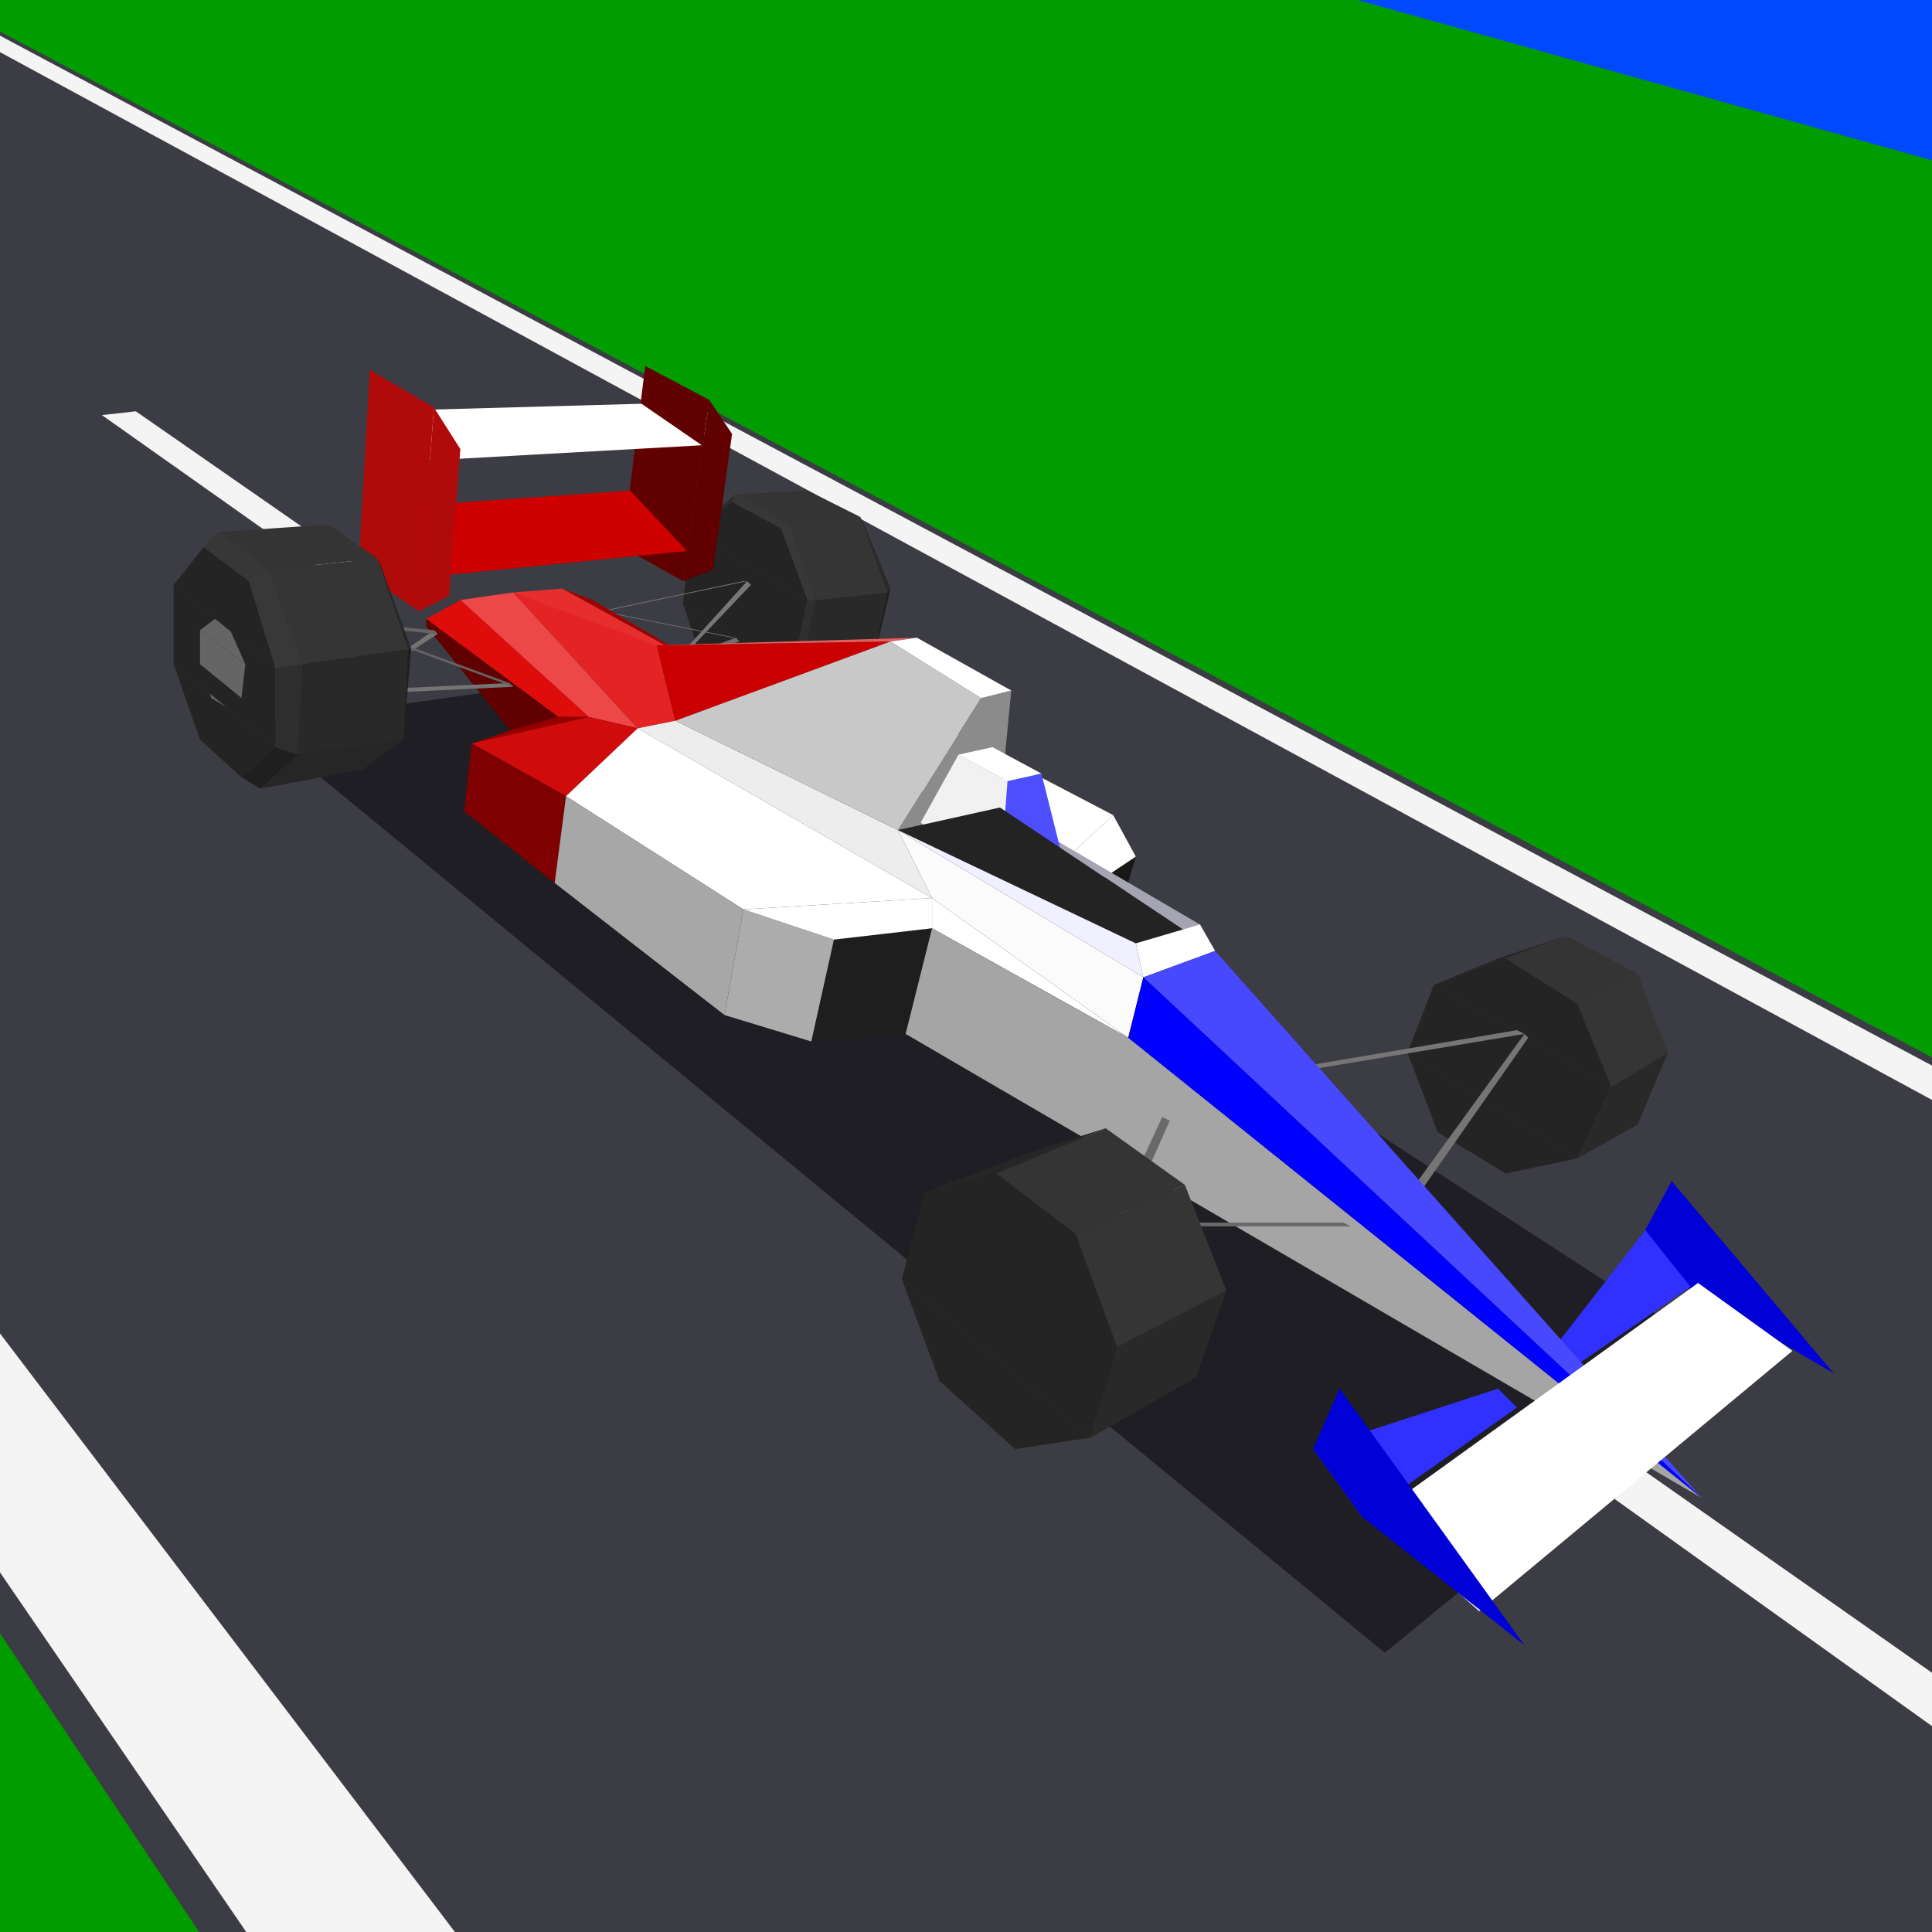
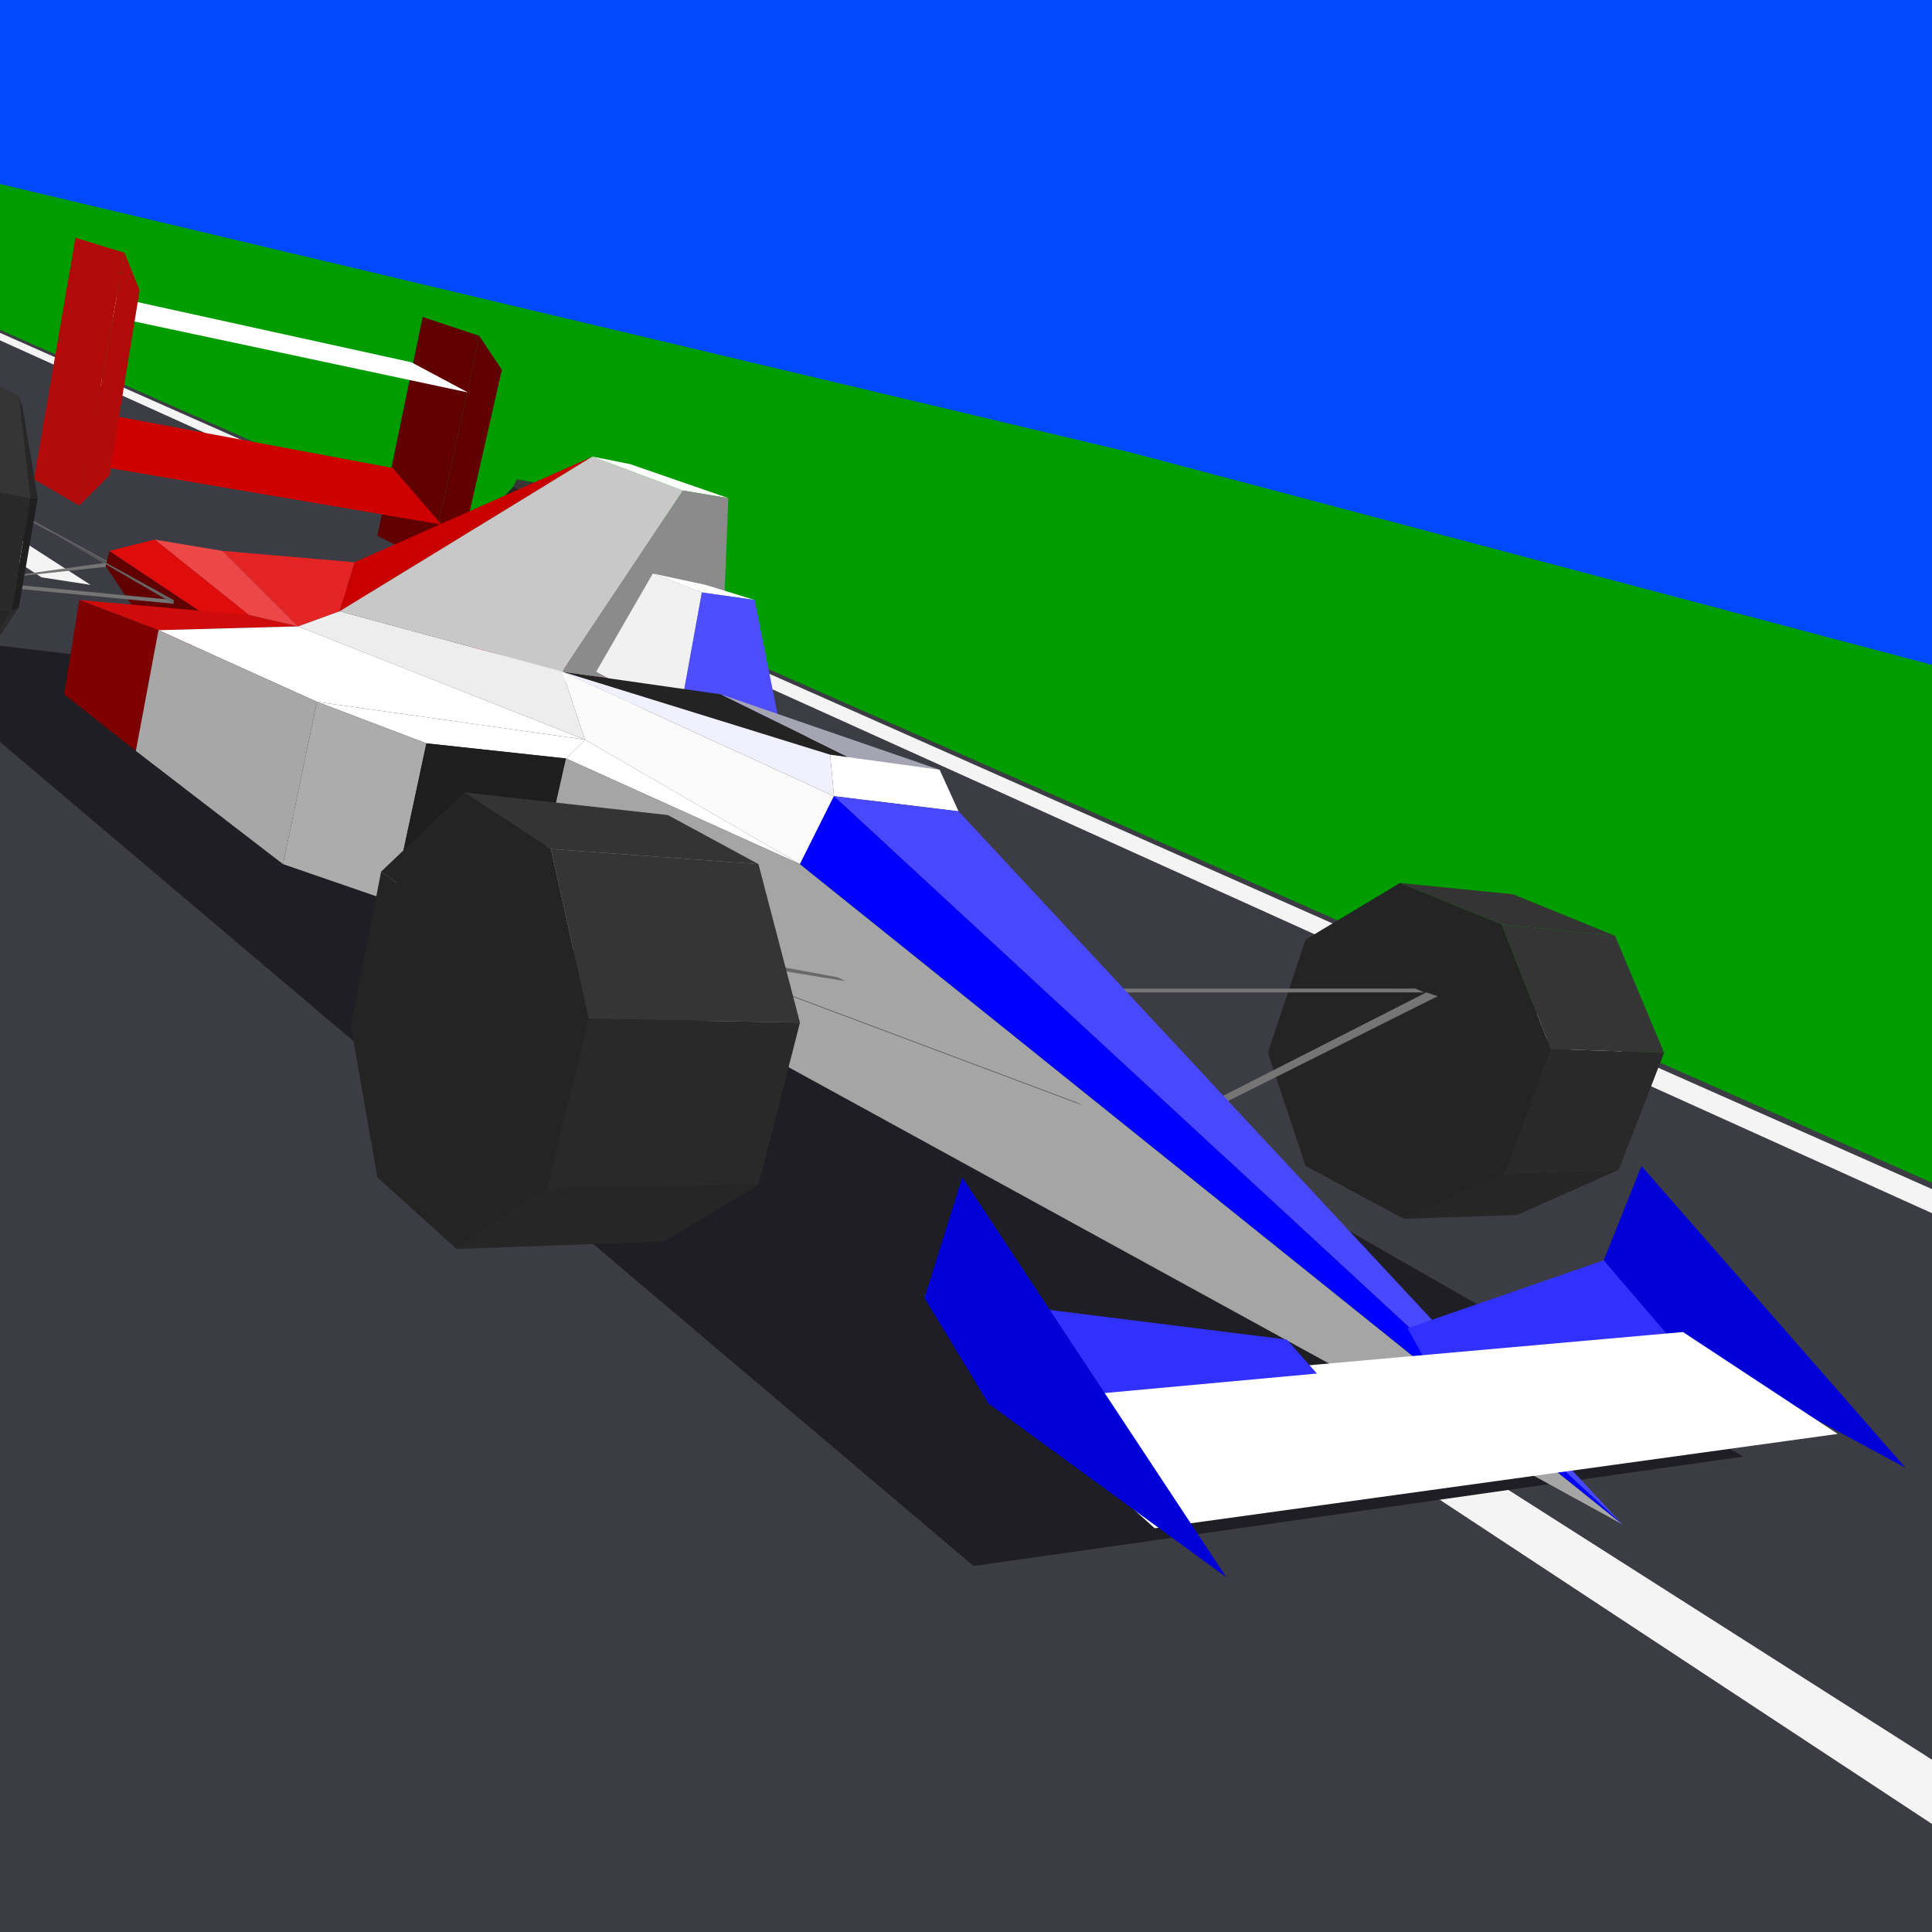
<svg xmlns="http://www.w3.org/2000/svg" viewBox="0 0 512 512">
  <rect x="0" y="0" width="512" height="512" fill="#0049FF" />
-   <polygon points="263,-27 -51703,-10924 22850,7664 1399,290" fill="#009C00" />
-   <polygon points="-285,-143 -400,-167 1227,2273 6952,3700" fill="#3C3C44" />
-   <polygon points="-286,-143 -291,-144 6666,3629 6899,3687" fill="#F4F4F4" />
-   <polygon points="-394,-165 -399,-166 1280,2286 1513,2344" fill="#F4F4F4" />
-   <polygon points="-338,-154 -341,-154 -339,-153 -336,-152" fill="#F4F4F4" />
-   <polygon points="-334,-150 -337,-151 -334,-149 -331,-148" fill="#F4F4F4" />
-   <polygon points="-328,-146 -331,-147 -329,-145 -325,-144" fill="#F4F4F4" />
-   <polygon points="-322,-142 -326,-143 -323,-141 -319,-140" fill="#F4F4F4" />
-   <polygon points="-316,-138 -319,-138 -316,-136 -312,-135" fill="#F4F4F4" />
-   <polygon points="-308,-132 -312,-133 -308,-130 -304,-130" fill="#F4F4F4" />
-   <polygon points="-300,-127 -304,-127 -299,-124 -295,-123" fill="#F4F4F4" />
-   <polygon points="-290,-120 -294,-121 -289,-117 -285,-116" fill="#F4F4F4" />
-   <polygon points="-279,-112 -284,-113 -278,-109 -273,-108" fill="#F4F4F4" />
-   <polygon points="-267,-103 -271,-104 -264,-99 -259,-98" fill="#F4F4F4" />
-   <polygon points="-252,-93 -257,-94 -249,-88 -243,-87" fill="#F4F4F4" />
-   <polygon points="-234,-80 -240,-81 -230,-74 -224,-73" fill="#F4F4F4" />
-   <polygon points="-213,-65 -219,-66 -206,-57 -200,-57" fill="#F4F4F4" />
-   <polygon points="-186,-47 -193,-48 -177,-37 -170,-36" fill="#F4F4F4" />
-   <polygon points="-153,-23 -160,-24 -140,-10 -132,-9" fill="#F4F4F4" />
-   <polygon points="-109,7 -117,7 -90,26 -82,27" fill="#F4F4F4" />
-   <polygon points="-49,49 -58,49 -20,76 -11,76" fill="#F4F4F4" />
-   <polygon points="36,109 27,110 85,151 95,150" fill="#F4F4F4" />
-   <polygon points="170,203 160,205 260,277 270,273" fill="#F4F4F4" />
-   <polygon points="409,371 401,378 612,529 617,517" fill="#F4F4F4" />
-   <polygon points="959,756 964,782 1674,1290 1627,1226" fill="#F4F4F4" />
-   <polygon points="3525,2557 3836,2840 4015,2968 4164,3005" fill="#F4F4F4" />
-   <polygon points="175,177 68,192 367,438 460,362" fill="#1E1E24" />
-   <polygon points="201,187 199,185 187,178 188,178" fill="#262626" />
-   <polygon points="201,187 219,184 231,176 212,179" fill="#262626" />
-   <polygon points="199,185 210,178 181,160 187,178" fill="#242424" />
-   <polygon points="232,173 236,156 235,157 231,176" fill="#202020" />
-   <polygon points="228,137 235,157 236,156 229,139" fill="#2A2A2A" />
-   <polygon points="183,141 194,133 195,131 184,140" fill="#2C2C2C" />
-   <polygon points="181,160 210,178 214,159 183,141" fill="#242424" />
-   <polygon points="201,187 212,179 210,178 199,185" fill="#212121" />
-   <polygon points="195,169 194,169 159,162 160,162" fill="#6D6D6D" />
-   <polygon points="228,137 214,130 195,131 209,139" fill="#343434" />
-   <polygon points="231,176 235,157 216,159 212,179" fill="#292929" />
-   <polygon points="198,154 197,154 159,162 160,162" fill="#777777" />
-   <polygon points="207,140 194,133 183,141 214,159" fill="#242424" />
-   <polygon points="216,159 235,157 228,137 209,139" fill="#353535" />
-   <polygon points="196,170 195,169 179,175 180,175" fill="#6D6D6D" />
-   <polygon points="195,131 194,133 207,140 209,139" fill="#373737" />
-   <polygon points="216,159 214,159 210,178 212,179" fill="#2F2F2F" />
-   <polygon points="199,155 198,154 179,175 180,175" fill="#777777" />
-   <polygon points="209,139 207,140 214,159 216,159" fill="#383838" />
-   <polygon points="165,145 181,154 188,106 171,97" fill="#610000" />
-   <polygon points="196,182 157,159 149,156 198,183" fill="#9F0000" />
-   <polygon points="188,106 181,154 189,151 194,115" fill="#610000" />
-   <polygon points="224,181 205,182 196,182 198,183" fill="#8F0000" />
-   <polygon points="202,187 198,183 149,156 136,157" fill="#E62E2E" />
-   <polygon points="182,146 167,130 96,135 112,153" fill="#CF0000" />
-   <polygon points="198,183 202,187 249,192 224,181" fill="#CB0B0B" />
-   <polygon points="186,118 170,107 98,109 114,122" fill="#FFFFFF" />
-   <polygon points="122,159 156,190 169,193 136,157" fill="#EE4747" />
-   <polygon points="113,166 146,207 148,190 113,164" fill="#600000" />
-   <polygon points="116,168 115,167 92,183 93,183" fill="#747474" />
-   <polygon points="122,159 113,164 148,190 156,190" fill="#DF0C0C" />
-   <polygon points="116,168 115,167 93,165 94,166" fill="#656565" />
-   <polygon points="174,171 136,157 169,193 179,191" fill="#E42424" />
-   <polygon points="136,182 135,181 93,183 94,184" fill="#747474" />
-   <polygon points="136,182 135,181 94,166 95,167" fill="#646464" />
-   <polygon points="202,187 281,229 295,216 249,192" fill="#FFFFFF" />
-   <polygon points="111,162 115,108 98,98 95,151" fill="#B00A0A" />
-   <polygon points="111,162 119,158 122,119 115,108" fill="#B00A0A" />
-   <polygon points="156,190 148,190 137,193 125,197" fill="#940000" />
-   <polygon points="107,196 79,200 69,209 96,204" fill="#262626" />
-   <polygon points="179,191 236,170 174,171" fill="#CA0000" />
-   <polygon points="46,176 53,196 64,206 73,198" fill="#242424" />
-   <polygon points="107,196 107,194 109,172 108,172" fill="#1F1F1F" />
-   <polygon points="301,227 292,233 285,259 294,251" fill="#181818" />
-   <polygon points="169,193 156,190 125,197 150,211" fill="#D00B0B" />
-   <polygon points="64,185 53,176 56,185 61,188" fill="#656565" />
-   <polygon points="295,216 281,229 292,233 301,227" fill="#FFFFFF" />
-   <polygon points="108,172 109,172 101,150 100,148" fill="#272727" />
-   <polygon points="79,200 73,198 64,206 69,209" fill="#1F1F1F" />
-   <polygon points="46,155 46,176 73,198 73,177" fill="#242424" />
-   <polygon points="65,176 53,167 53,176 64,185" fill="#656565" />
-   <polygon points="100,148 87,139 58,141 71,151" fill="#343434" />
-   <polygon points="108,172 80,176 79,200 107,196" fill="#292929" />
-   <polygon points="174,171 236,170 243,169" fill="#E45D5D" />
-   <polygon points="57,164 53,167 65,176 61,167" fill="#656565" />
-   <polygon points="150,211 125,197 123,215 147,234" fill="#7F0000" />
-   <polygon points="100,148 71,151 80,176 108,172" fill="#353535" />
-   <polygon points="46,155 73,177 66,154 54,145" fill="#242424" />
-   <polygon points="169,193 247,238 238,220 179,191" fill="#EDEDED" />
-   <polygon points="54,145 66,154 71,151 58,141" fill="#373737" />
-   <polygon points="80,176 73,177 73,198 79,200" fill="#2E2E2E" />
-   <polygon points="399,254 415,248 397,254 380,261" fill="#262626" />
-   <polygon points="80,176 71,151 66,154 73,177" fill="#383838" />
-   <polygon points="381,300 399,311 418,307 373,279" fill="#242424" />
-   <polygon points="330,263 292,233 281,229" fill="#FDFDFD" />
-   <polygon points="238,220 260,185 236,170 179,191" fill="#C8C8C8" />
-   <polygon points="197,241 247,238 169,193 150,211" fill="#FFFFFF" />
-   <polygon points="373,279 418,307 427,288 380,261" fill="#242424" />
-   <polygon points="418,266 434,258 415,248 399,254" fill="#343434" />
-   <polygon points="238,220 265,214 268,183 260,185" fill="#8B8B8B" />
-   <polygon points="418,307 434,298 442,279 427,288" fill="#292929" />
-   <polygon points="260,185 268,183 243,169 236,170" fill="#FFFFFF" />
-   <polygon points="150,211 147,234 192,269 197,241" fill="#A7A7A7" />
-   <polygon points="418,266 427,288 442,279 434,258" fill="#353535" />
-   <polygon points="276,205 263,198 254,200 267,207" fill="#FFFFFF" />
-   <polygon points="380,261 427,288 418,266 399,254" fill="#242424" />
-   <polygon points="318,245 322,252 265,214" fill="#A4A4B3" />
-   <polygon points="267,207 254,200 244,218 265,233" fill="#F1F1F1" />
-   <polygon points="267,207 265,233 282,229 276,205" fill="#4E4EFF" />
-   <polygon points="404,274 402,273 337,284 338,285" fill="#767676" />
-   <polygon points="322,252 265,214 238,220 303,259" fill="#232323" />
-   <polygon points="221,249 215,276 240,274 247,246" fill="#1E1E1E" />
-   <polygon points="192,269 215,276 221,249 197,241" fill="#ACACAC" />
-   <polygon points="221,249 247,246 247,238 197,241" fill="#FFFFFF" />
-   <polygon points="405,275 404,274 375,314 377,315" fill="#757575" />
-   <polygon points="238,220 247,238 299,275 303,259" fill="#FBFBFB" />
-   <polygon points="299,275 247,238 247,246" fill="#FFFFFF" />
-   <polygon points="238,220 303,259 301,250" fill="#F0F0FF" />
-   <polygon points="303,259 322,252 318,245 301,250" fill="#FFFFFF" />
-   <polygon points="447,341 436,326 443,313 486,364" fill="#0000D7" />
-   <polygon points="299,275 247,246 240,274 451,397" fill="#A5A5A5" />
-   <polygon points="448,341 436,326 412,357 416,363" fill="#3131FF" />
-   <polygon points="451,397 322,252 303,259" fill="#4848FF" />
-   <polygon points="451,397 303,259 299,275" fill="#0000FF" />
-   <polygon points="310,297 308,296 296,322 298,324" fill="#696969" />
-   <polygon points="475,358 450,340 364,402 392,427" fill="#FFFFFF" />
-   <polygon points="358,325 356,324 298,324 300,325" fill="#696969" />
-   <polygon points="402,373 397,368 348,384 361,402" fill="#3131FF" />
-   <polygon points="264,311 293,299 274,305 245,316" fill="#262626" />
-   <polygon points="249,366 269,384 289,381 239,339" fill="#242424" />
-   <polygon points="296,357 245,316 239,339 289,381" fill="#242424" />
-   <polygon points="285,327 314,314 293,299 264,311" fill="#343434" />
-   <polygon points="348,384 361,402 404,436 355,368" fill="#0000D7" />
-   <polygon points="296,357 289,381 317,365 325,342" fill="#292929" />
-   <polygon points="325,342 314,314 285,327 296,357" fill="#353535" />
-   <polygon points="264,311 245,316 296,357 285,327" fill="#242424" />
+   <polygon points="300,120 -3195,-710 -55589,-12861 35643,9885 2850,796" fill="#009C00" />
+   <polygon points="-189,4 -270,-15 -453,886 4743,2181" fill="#3C3C44" />
+   <polygon points="-190,4 -193,3 4484,2116 4695,2169" fill="#F4F4F4" />
+   <polygon points="-265,-14 -269,-15 -404,898 -193,950" fill="#F4F4F4" />
+   <polygon points="-227,-5 -229,-6 -228,-5 -226,-4" fill="#F4F4F4" />
+   <polygon points="-225,-4 -227,-4 -226,-4 -224,-3" fill="#F4F4F4" />
+   <polygon points="-223,-2 -225,-3 -224,-2 -221,-1" fill="#F4F4F4" />
+   <polygon points="-220,-1 -222,-1 -221,-0 -219,0" fill="#F4F4F4" />
+   <polygon points="-217,1 -220,1 -218,2 -216,2" fill="#F4F4F4" />
+   <polygon points="-214,3 -217,3 -215,4 -212,4" fill="#F4F4F4" />
+   <polygon points="-210,6 -213,5 -211,6 -208,7" fill="#F4F4F4" />
+   <polygon points="-206,8 -209,8 -207,9 -204,10" fill="#F4F4F4" />
+   <polygon points="-201,11 -204,11 -202,12 -198,13" fill="#F4F4F4" />
+   <polygon points="-195,15 -199,14 -196,16 -192,17" fill="#F4F4F4" />
+   <polygon points="-188,20 -192,19 -188,21 -184,22" fill="#F4F4F4" />
+   <polygon points="-180,25 -184,24 -180,27 -175,28" fill="#F4F4F4" />
+   <polygon points="-169,32 -174,31 -168,35 -163,36" fill="#F4F4F4" />
+   <polygon points="-156,40 -162,39 -154,44 -148,45" fill="#F4F4F4" />
+   <polygon points="-138,51 -145,50 -134,57 -127,58" fill="#F4F4F4" />
+   <polygon points="-114,67 -121,65 -106,76 -98,77" fill="#F4F4F4" />
+   <polygon points="-78,90 -87,88 -63,104 -53,106" fill="#F4F4F4" />
+   <polygon points="-21,126 -32,125 11,153 24,155" fill="#F4F4F4" />
+   <polygon points="88,196 73,194 171,259 188,259" fill="#F4F4F4" />
+   <polygon points="367,374 349,376 768,652 780,637" fill="#F4F4F4" />
+   <polygon points="109,184 -35,167 258,415 462,386" fill="#1E1E24" />
+   <polygon points="162,197 166,194 178,183 176,185" fill="#2C2C2C" />
+   <polygon points="136,194 135,192 123,186 124,188" fill="#262626" />
+   <polygon points="135,192 147,180 119,165 123,186" fill="#242424" />
+   <polygon points="176,137 163,132 137,127 150,132" fill="#343434" />
+   <polygon points="119,165 147,180 153,155 124,142" fill="#242424" />
+   <polygon points="132,173 131,173 88,158 89,158" fill="#6D6D6D" />
+   <polygon points="176,137 182,159 184,161 179,141" fill="#2A2A2A" />
+   <polygon points="136,194 162,197 176,185 150,181" fill="#262626" />
+   <polygon points="178,183 184,161 182,159 176,185" fill="#202020" />
+   <polygon points="137,154 136,153 88,158 89,158" fill="#777777" />
+   <polygon points="148,134 136,129 124,142 153,155" fill="#242424" />
+   <polygon points="137,127 136,129 148,134 150,132" fill="#373737" />
+   <polygon points="100,142 114,149 127,89 112,84" fill="#610000" />
+   <polygon points="136,194 150,181 147,180 135,192" fill="#212121" />
+   <polygon points="156,155 182,159 176,137 150,132" fill="#353535" />
+   <polygon points="176,185 182,159 156,155 150,181" fill="#292929" />
+   <polygon points="133,174 132,173 106,168 107,168" fill="#6D6D6D" />
+   <polygon points="138,154 137,154 106,168 107,168" fill="#777777" />
+   <polygon points="150,132 148,134 153,155 156,155" fill="#383838" />
+   <polygon points="156,155 153,155 147,180 150,181" fill="#2F2F2F" />
+   <polygon points="127,89 114,149 123,142 133,98" fill="#610000" />
+   <polygon points="117,139 104,124 13,107 23,123" fill="#CF0000" />
+   <polygon points="124,104 109,96 18,76 30,84" fill="#FFFFFF" />
+   <polygon points="126,172 124,171 77,148 59,146" fill="#E62E2E" />
+   <polygon points="30,150 29,149 -7,154 -7,154" fill="#747474" />
+   <polygon points="30,150 29,149 -4,131 -3,132" fill="#656565" />
+   <polygon points="21,134 33,67 20,63 9,127" fill="#B00A0A" />
+   <polygon points="41,143 66,163 79,166 59,146" fill="#EE4747" />
+   <polygon points="28,150 52,186 56,164 29,146" fill="#600000" />
+   <polygon points="41,143 29,146 56,164 66,163" fill="#DF0C0C" />
+   <polygon points="124,171 126,172 187,186 161,178" fill="#CB0B0B" />
+   <polygon points="46,160 46,159 -6,154 -6,155" fill="#747474" />
+   <polygon points="46,160 46,159 -3,132 -2,132" fill="#646464" />
+   <polygon points="94,149 59,146 79,166 90,162" fill="#E42424" />
+   <polygon points="21,134 29,126 37,77 33,67" fill="#B00A0A" />
+   <polygon points="-7,178 -5,176 5,161 3,162" fill="#2C2C2C" />
+   <polygon points="-59,139 -57,162 -50,169 -42,154" fill="#242424" />
+   <polygon points="5,105 -5,100 -41,94 -33,99" fill="#343434" />
+   <polygon points="-46,141 -54,135 -53,145 -50,147" fill="#656565" />
+   <polygon points="3,162 -34,157 -44,174 -7,178" fill="#262626" />
+   <polygon points="-56,113 -59,139 -42,154 -38,125" fill="#242424" />
+   <polygon points="-45,130 -52,124 -54,135 -46,141" fill="#656565" />
+   <polygon points="8,132 10,132 6,108 5,105" fill="#272727" />
+   <polygon points="3,162 5,161 10,132 8,132" fill="#1F1F1F" />
+   <polygon points="-49,118 -52,124 -45,130 -46,120" fill="#656565" />
+   <polygon points="-56,113 -38,125 -40,101 -48,97" fill="#242424" />
+   <polygon points="-48,97 -40,101 -33,99 -41,94" fill="#373737" />
+   <polygon points="-34,157 -42,154 -50,169 -44,174" fill="#1F1F1F" />
+   <polygon points="5,105 -33,99 -30,125 8,132" fill="#353535" />
+   <polygon points="126,172 210,202 239,204 187,186" fill="#FFFFFF" />
+   <polygon points="8,132 -30,125 -34,157 3,162" fill="#292929" />
+   <polygon points="90,162 157,121 94,149" fill="#CA0000" />
+   <polygon points="79,166 66,163 21,159 42,167" fill="#D00B0B" />
+   <polygon points="-30,125 -33,99 -40,101 -38,125" fill="#383838" />
+   <polygon points="-30,125 -38,125 -42,154 -34,157" fill="#2E2E2E" />
+   <polygon points="42,167 21,159 17,184 36,199" fill="#7F0000" />
+   <polygon points="79,166 155,196 149,178 90,162" fill="#EDEDED" />
+   <polygon points="239,204 210,202 225,209 241,211" fill="#FFFFFF" />
+   <polygon points="241,211 225,209 214,249 231,247" fill="#181818" />
+   <polygon points="149,178 181,130 157,121 90,162" fill="#C8C8C8" />
+   <polygon points="84,186 155,196 79,166 42,167" fill="#FFFFFF" />
+   <polygon points="181,130 193,132 167,123 157,121" fill="#FFFFFF" />
+   <polygon points="42,167 36,199 75,229 84,186" fill="#A7A7A7" />
+   <polygon points="149,178 191,184 193,132 181,130" fill="#8B8B8B" />
+   <polygon points="200,159 187,155 173,152 186,157" fill="#FFFFFF" />
+   <polygon points="266,234 225,209 210,202" fill="#FDFDFD" />
+   <polygon points="186,157 173,152 158,178 180,190" fill="#F1F1F1" />
+   <polygon points="186,157 180,190 207,194 200,159" fill="#4E4EFF" />
+   <polygon points="254,215 191,184 149,178 221,211" fill="#232323" />
+   <polygon points="249,204 254,215 191,184" fill="#A4A4B3" />
+   <polygon points="113,197 150,201 155,196 84,186" fill="#FFFFFF" />
+   <polygon points="75,229 104,239 113,197 84,186" fill="#ACACAC" />
+   <polygon points="113,197 104,239 140,245 150,201" fill="#1E1E1E" />
+   <polygon points="149,178 155,196 212,229 221,211" fill="#FBFBFB" />
+   <polygon points="346,309 372,323 399,311 336,279" fill="#242424" />
+   <polygon points="212,229 155,196 150,201" fill="#FFFFFF" />
+   <polygon points="149,178 221,211 220,200" fill="#F0F0FF" />
+   <polygon points="398,245 428,248 401,237 371,234" fill="#343434" />
+   <polygon points="336,279 399,311 411,278 346,249" fill="#242424" />
+   <polygon points="402,322 429,310 399,311 372,323" fill="#262626" />
+   <polygon points="378,263 376,262 273,262 275,263" fill="#767676" />
+   <polygon points="346,249 411,278 398,245 371,234" fill="#242424" />
+   <polygon points="221,211 254,215 249,204 220,200" fill="#FFFFFF" />
+   <polygon points="398,245 411,278 441,279 428,248" fill="#353535" />
+   <polygon points="399,311 429,310 441,279 411,278" fill="#292929" />
+   <polygon points="381,264 378,263 321,292 323,293" fill="#757575" />
+   <polygon points="212,229 150,201 140,245 430,404" fill="#A5A5A5" />
+   <polygon points="430,404 254,215 221,211" fill="#4848FF" />
+   <polygon points="442,355 425,334 435,309 505,389" fill="#0000D7" />
+   <polygon points="430,404 221,211 212,229" fill="#0000FF" />
+   <polygon points="224,260 222,259 179,251 181,253" fill="#696969" />
+   <polygon points="443,355 425,334 373,352 378,361" fill="#3131FF" />
+   <polygon points="287,293 285,292 181,253 183,254" fill="#696969" />
+   <polygon points="487,380 446,353 266,369 306,405" fill="#FFFFFF" />
+   <polygon points="100,312 121,331 145,315 93,272" fill="#242424" />
+   <polygon points="146,225 201,229 177,216 123,210" fill="#343434" />
+   <polygon points="156,270 101,231 93,272 145,315" fill="#242424" />
+   <polygon points="201,314 145,315 121,331 176,329" fill="#262626" />
+   <polygon points="349,364 341,355 245,343 262,372" fill="#3131FF" />
+   <polygon points="123,210 101,231 156,270 146,225" fill="#242424" />
+   <polygon points="212,271 201,229 146,225 156,270" fill="#353535" />
+   <polygon points="156,270 145,315 201,314 212,271" fill="#292929" />
+   <polygon points="245,344 262,372 325,418 255,312" fill="#0000D7" />
</svg>
